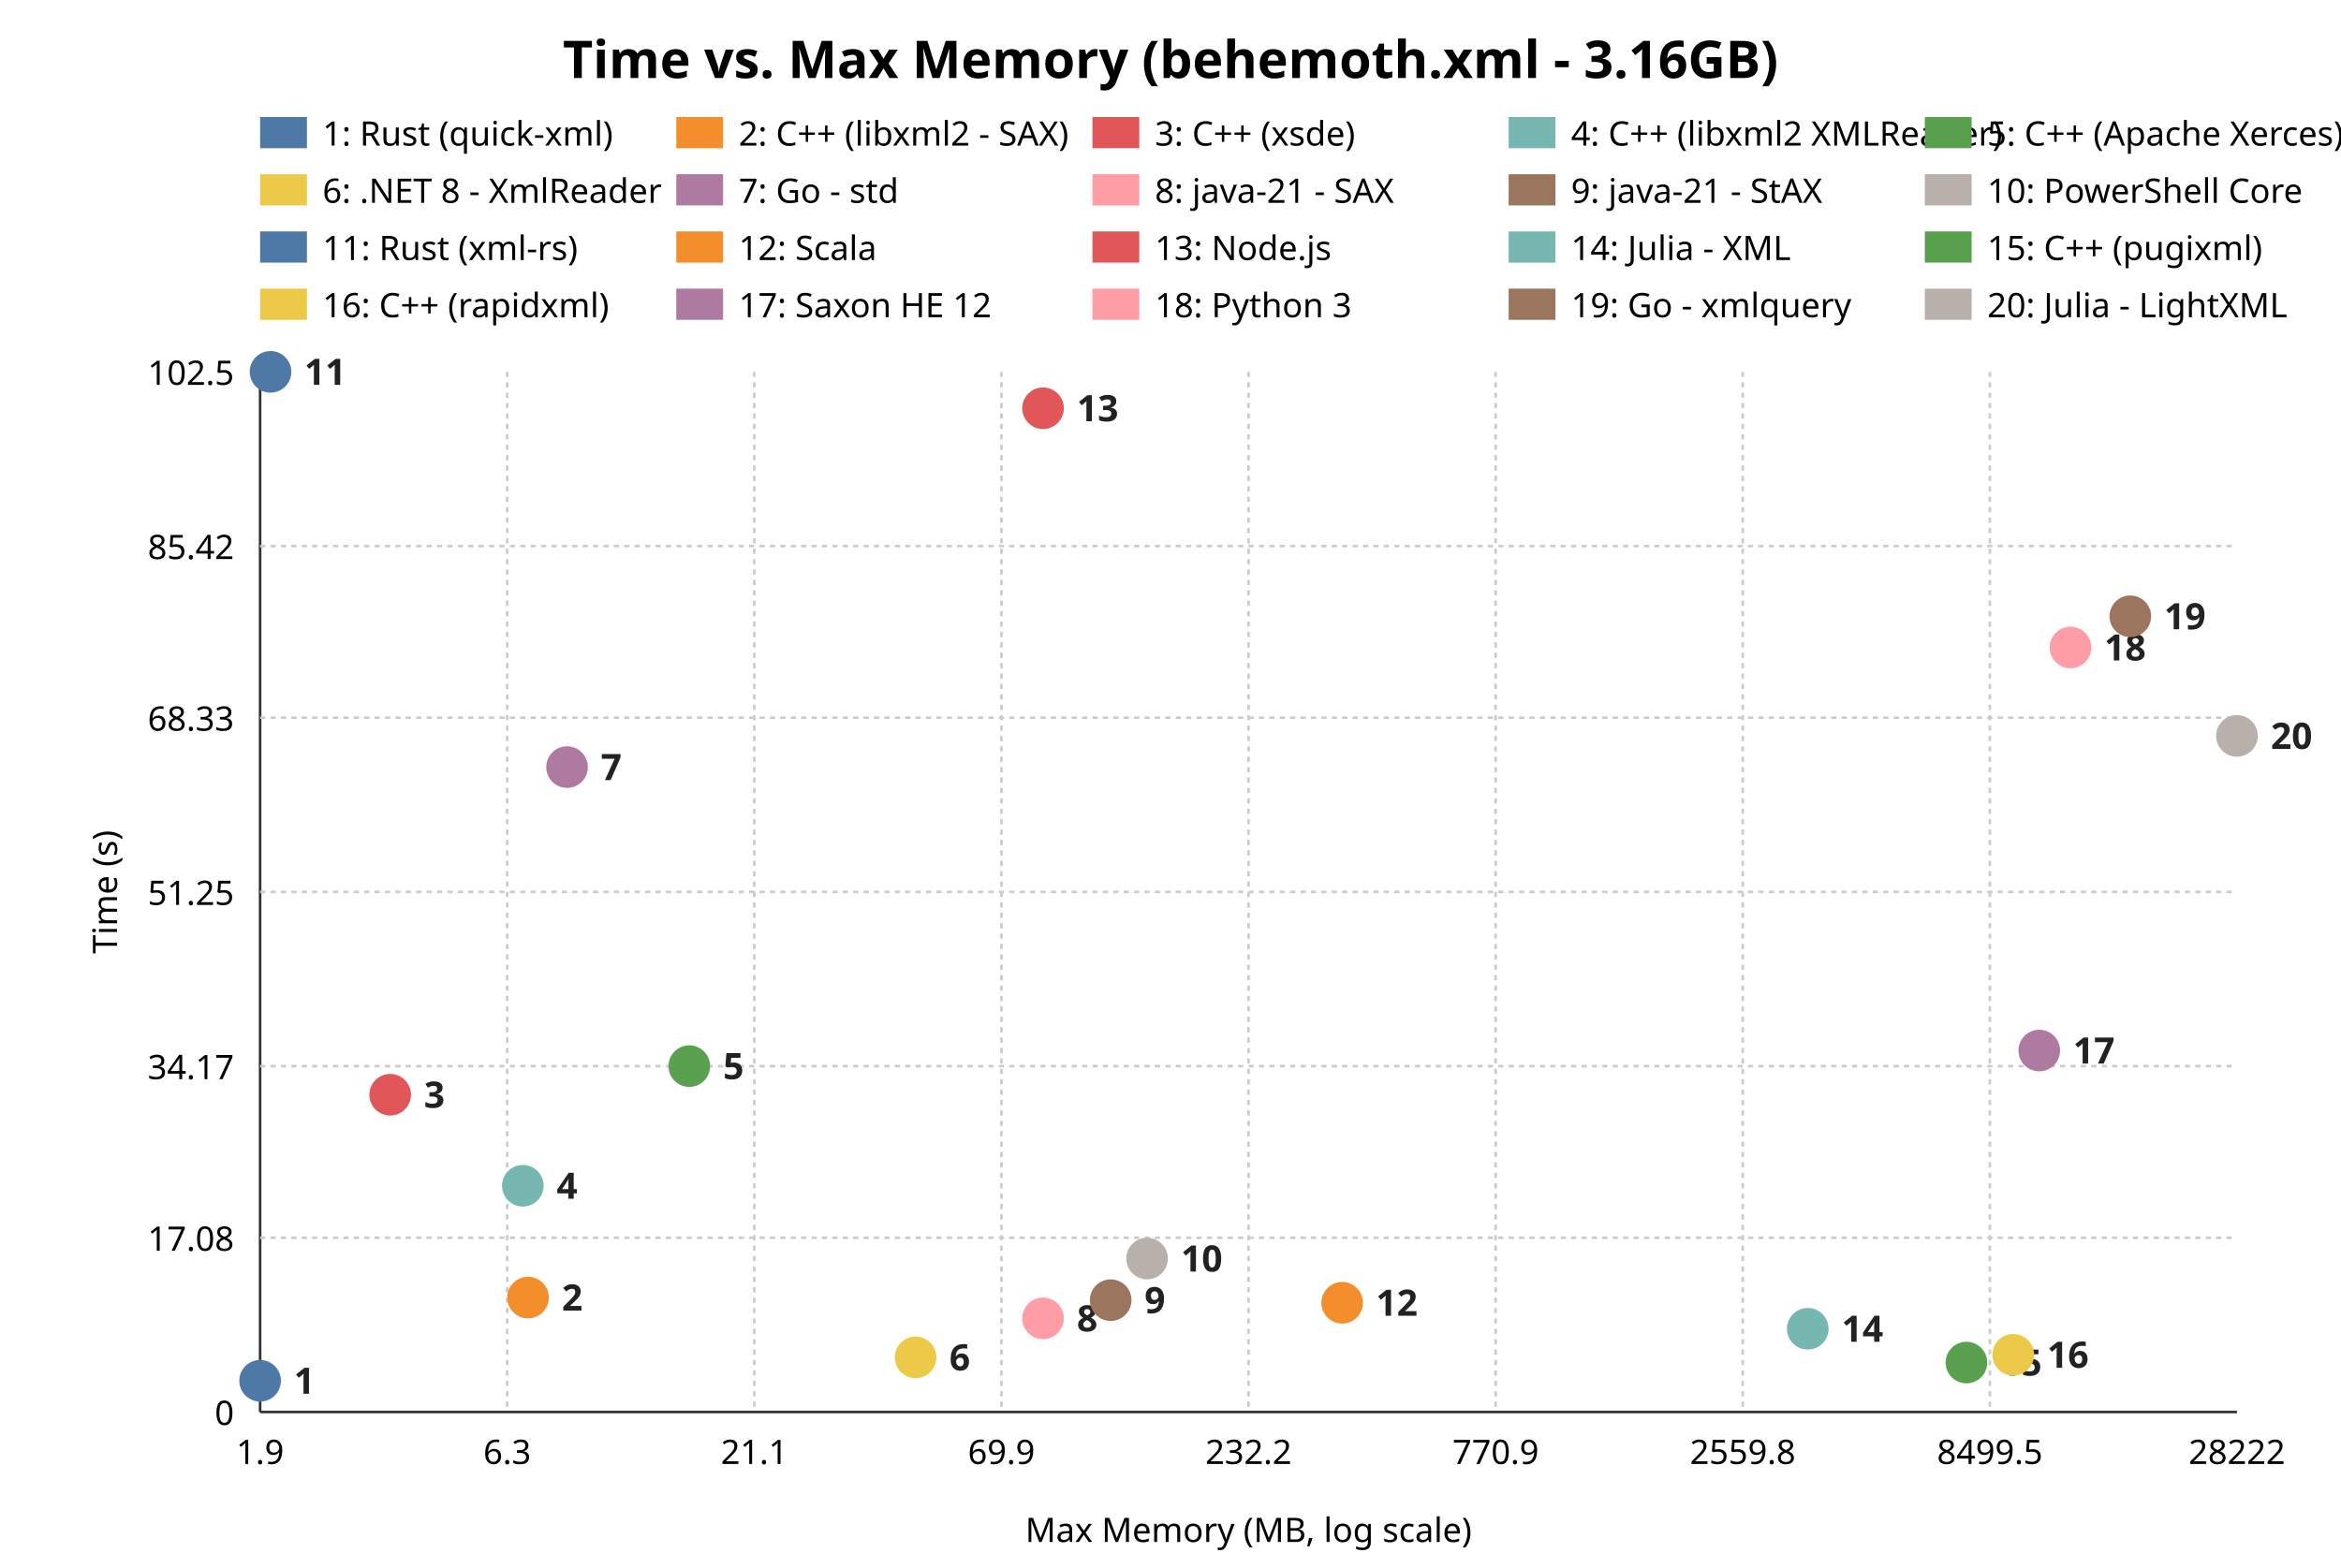
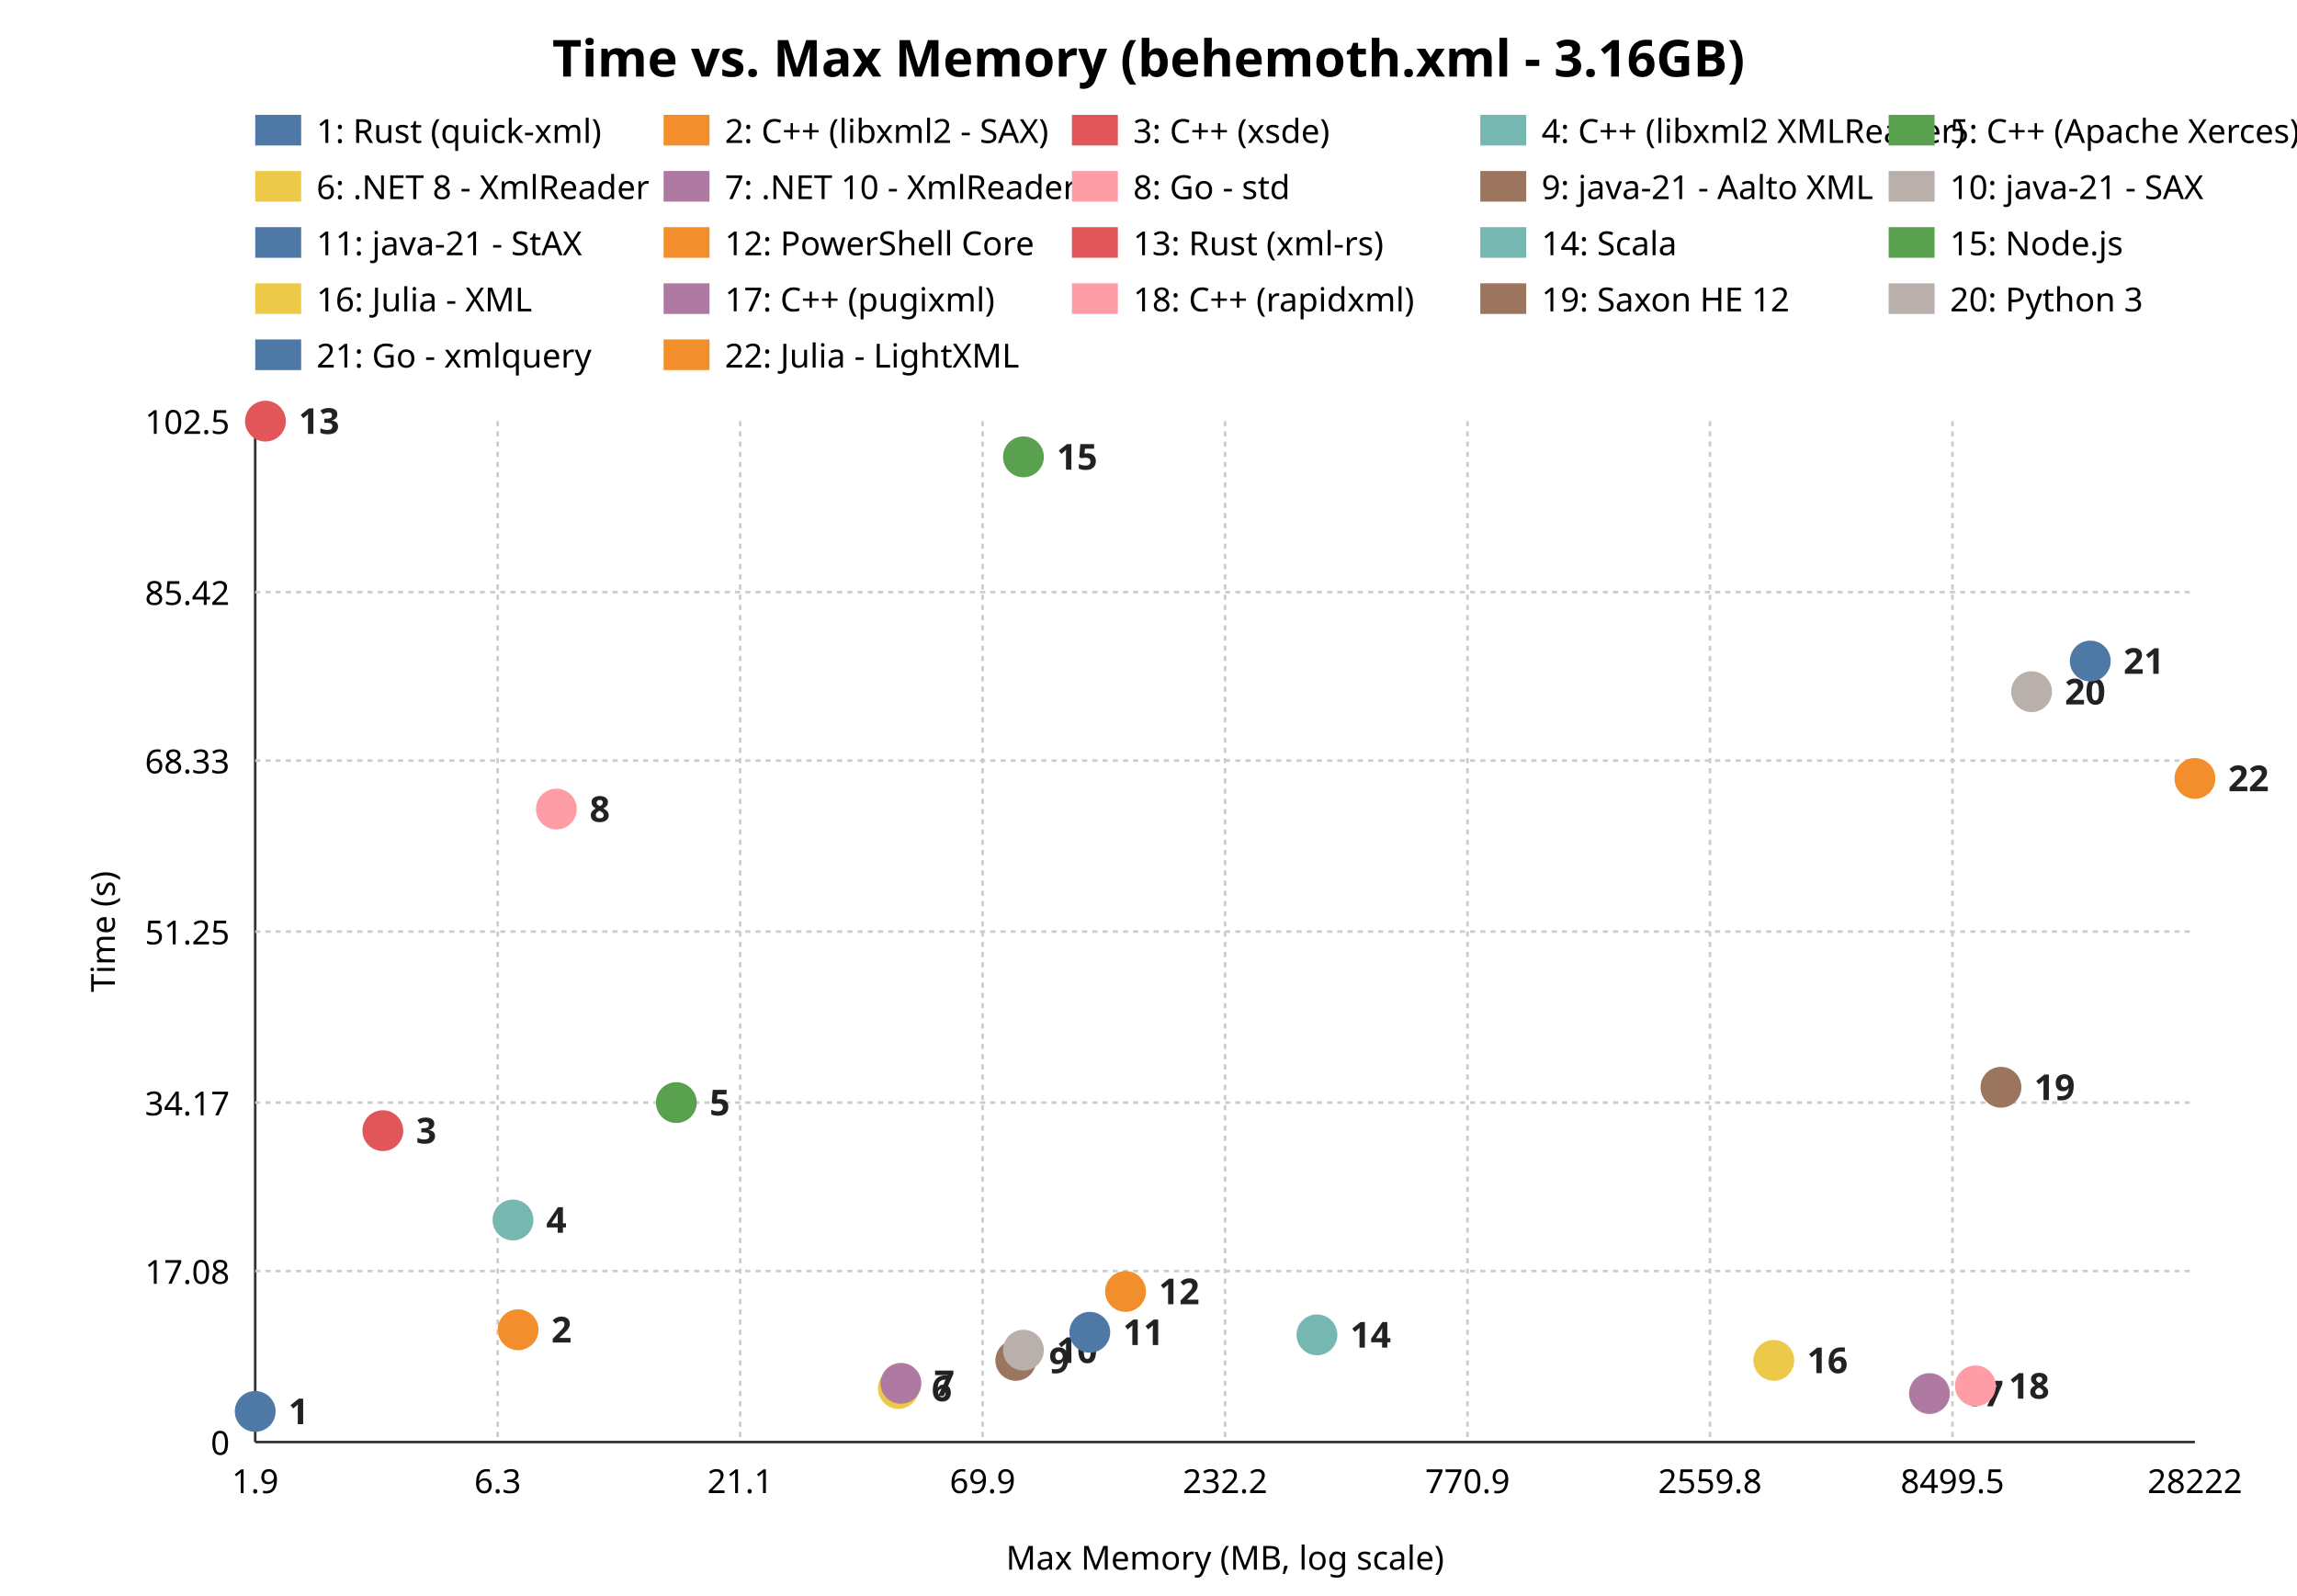
- <svg xmlns="http://www.w3.org/2000/svg" width="900" height="603" style="background-color:#fff">
+ <svg xmlns="http://www.w3.org/2000/svg" width="900" height="625" style="background-color:#fff">
  <style> .label { font: 13px sans-serif; } .legend { font: 13px sans-serif; } .axis { stroke: #333; stroke-width: 1; } .chart-title { font: bold 20px sans-serif; } .pointnum { font: bold 14px sans-serif; fill: #222; } </style>
  <text x="450" y="30" text-anchor="middle" class="chart-title">Time vs. Max Memory (behemoth.xml - 3.16GB)</text>
  <rect x="100" y="45" width="18" height="12" fill="#4e79a7" />
  <text x="124" y="56" class="legend">1: Rust (quick-xml)</text>
  <rect x="260" y="45" width="18" height="12" fill="#f28e2b" />
  <text x="284" y="56" class="legend">2: C++ (libxml2 - SAX)</text>
  <rect x="420" y="45" width="18" height="12" fill="#e15759" />
  <text x="444" y="56" class="legend">3: C++ (xsde)</text>
  <rect x="580" y="45" width="18" height="12" fill="#76b7b2" />
  <text x="604" y="56" class="legend">4: C++ (libxml2 XMLReader)</text>
  <rect x="740" y="45" width="18" height="12" fill="#59a14f" />
  <text x="764" y="56" class="legend">5: C++ (Apache Xerces)</text>
  <rect x="100" y="67" width="18" height="12" fill="#edc949" />
  <text x="124" y="78" class="legend">6: .NET 8 - XmlReader</text>
  <rect x="260" y="67" width="18" height="12" fill="#af7aa1" />
-   <text x="284" y="78" class="legend">7: Go - std</text>
+   <text x="284" y="78" class="legend">7: .NET 10 - XmlReader</text>
  <rect x="420" y="67" width="18" height="12" fill="#ff9da7" />
-   <text x="444" y="78" class="legend">8: java-21 - SAX</text>
+   <text x="444" y="78" class="legend">8: Go - std</text>
  <rect x="580" y="67" width="18" height="12" fill="#9c755f" />
-   <text x="604" y="78" class="legend">9: java-21 - StAX</text>
+   <text x="604" y="78" class="legend">9: java-21 - Aalto XML</text>
  <rect x="740" y="67" width="18" height="12" fill="#bab0ab" />
-   <text x="764" y="78" class="legend">10: PowerShell Core</text>
+   <text x="764" y="78" class="legend">10: java-21 - SAX</text>
  <rect x="100" y="89" width="18" height="12" fill="#4e79a7" />
-   <text x="124" y="100" class="legend">11: Rust (xml-rs)</text>
+   <text x="124" y="100" class="legend">11: java-21 - StAX</text>
  <rect x="260" y="89" width="18" height="12" fill="#f28e2b" />
-   <text x="284" y="100" class="legend">12: Scala</text>
+   <text x="284" y="100" class="legend">12: PowerShell Core</text>
  <rect x="420" y="89" width="18" height="12" fill="#e15759" />
-   <text x="444" y="100" class="legend">13: Node.js</text>
+   <text x="444" y="100" class="legend">13: Rust (xml-rs)</text>
  <rect x="580" y="89" width="18" height="12" fill="#76b7b2" />
-   <text x="604" y="100" class="legend">14: Julia - XML</text>
+   <text x="604" y="100" class="legend">14: Scala</text>
  <rect x="740" y="89" width="18" height="12" fill="#59a14f" />
-   <text x="764" y="100" class="legend">15: C++ (pugixml)</text>
+   <text x="764" y="100" class="legend">15: Node.js</text>
  <rect x="100" y="111" width="18" height="12" fill="#edc949" />
-   <text x="124" y="122" class="legend">16: C++ (rapidxml)</text>
+   <text x="124" y="122" class="legend">16: Julia - XML</text>
  <rect x="260" y="111" width="18" height="12" fill="#af7aa1" />
-   <text x="284" y="122" class="legend">17: Saxon HE 12</text>
+   <text x="284" y="122" class="legend">17: C++ (pugixml)</text>
  <rect x="420" y="111" width="18" height="12" fill="#ff9da7" />
-   <text x="444" y="122" class="legend">18: Python 3</text>
+   <text x="444" y="122" class="legend">18: C++ (rapidxml)</text>
  <rect x="580" y="111" width="18" height="12" fill="#9c755f" />
-   <text x="604" y="122" class="legend">19: Go - xmlquery</text>
+   <text x="604" y="122" class="legend">19: Saxon HE 12</text>
  <rect x="740" y="111" width="18" height="12" fill="#bab0ab" />
-   <text x="764" y="122" class="legend">20: Julia - LightXML</text>
-   <text x="45" y="343" text-anchor="middle" class="label" font-size="16px" transform="rotate(-90 45,343)">Time (s)</text>
-   <text x="480" y="593" text-anchor="middle" class="label" font-size="16px">Max Memory (MB, log scale)</text>
-   <line x1="100" y1="143" x2="100" y2="543" class="axis" />
-   <line x1="100" y1="543" x2="860" y2="543" class="axis" />
-   <text x="90" y="548" text-anchor="end" class="label">0</text>
-   <text x="90" y="481" text-anchor="end" class="label">17.08</text>
-   <line x1="100" y1="476" x2="860" y2="476" stroke="#ccc" stroke-dasharray="2,2" />
-   <text x="90" y="415" text-anchor="end" class="label">34.17</text>
-   <line x1="100" y1="410" x2="860" y2="410" stroke="#ccc" stroke-dasharray="2,2" />
-   <text x="90" y="348" text-anchor="end" class="label">51.25</text>
-   <line x1="100" y1="343" x2="860" y2="343" stroke="#ccc" stroke-dasharray="2,2" />
-   <text x="90" y="281" text-anchor="end" class="label">68.33</text>
-   <line x1="100" y1="276" x2="860" y2="276" stroke="#ccc" stroke-dasharray="2,2" />
-   <text x="90" y="215" text-anchor="end" class="label">85.42</text>
-   <line x1="100" y1="210" x2="860" y2="210" stroke="#ccc" stroke-dasharray="2,2" />
-   <text x="90" y="148" text-anchor="end" class="label">102.5</text>
-   <text x="100" y="563" text-anchor="middle" class="label">1.9</text>
-   <text x="195" y="563" text-anchor="middle" class="label">6.3</text>
-   <line x1="195" y1="143" x2="195" y2="543" stroke="#ccc" stroke-dasharray="2,2" />
-   <text x="290" y="563" text-anchor="middle" class="label">21.1</text>
-   <line x1="290" y1="143" x2="290" y2="543" stroke="#ccc" stroke-dasharray="2,2" />
-   <text x="385" y="563" text-anchor="middle" class="label">69.9</text>
-   <line x1="385" y1="143" x2="385" y2="543" stroke="#ccc" stroke-dasharray="2,2" />
-   <text x="480" y="563" text-anchor="middle" class="label">232.2</text>
-   <line x1="480" y1="143" x2="480" y2="543" stroke="#ccc" stroke-dasharray="2,2" />
-   <text x="575" y="563" text-anchor="middle" class="label">770.9</text>
-   <line x1="575" y1="143" x2="575" y2="543" stroke="#ccc" stroke-dasharray="2,2" />
-   <text x="670" y="563" text-anchor="middle" class="label">2559.8</text>
-   <line x1="670" y1="143" x2="670" y2="543" stroke="#ccc" stroke-dasharray="2,2" />
-   <text x="765" y="563" text-anchor="middle" class="label">8499.5</text>
-   <line x1="765" y1="143" x2="765" y2="543" stroke="#ccc" stroke-dasharray="2,2" />
-   <text x="860" y="563" text-anchor="middle" class="label">28222</text>
-   <circle cx="100" cy="531" r="8" fill="#4e79a7" />
-   <text x="113" y="536" class="pointnum">1</text>
-   <circle cx="756" cy="524" r="8" fill="#59a14f" />
-   <text x="769" y="529" class="pointnum">15</text>
-   <circle cx="352" cy="522" r="8" fill="#edc949" />
-   <text x="365" y="527" class="pointnum">6</text>
-   <circle cx="774" cy="521" r="8" fill="#edc949" />
-   <text x="787" y="526" class="pointnum">16</text>
-   <circle cx="695" cy="511" r="8" fill="#76b7b2" />
-   <text x="708" y="516" class="pointnum">14</text>
-   <circle cx="401" cy="507" r="8" fill="#ff9da7" />
-   <text x="414" y="512" class="pointnum">8</text>
-   <circle cx="516" cy="501" r="8" fill="#f28e2b" />
-   <text x="529" y="506" class="pointnum">12</text>
-   <circle cx="427" cy="500" r="8" fill="#9c755f" />
-   <text x="440" y="505" class="pointnum">9</text>
-   <circle cx="203" cy="499" r="8" fill="#f28e2b" />
-   <text x="216" y="504" class="pointnum">2</text>
-   <circle cx="441" cy="484" r="8" fill="#bab0ab" />
-   <text x="454" y="489" class="pointnum">10</text>
-   <circle cx="201" cy="456" r="8" fill="#76b7b2" />
-   <text x="214" y="461" class="pointnum">4</text>
-   <circle cx="150" cy="421" r="8" fill="#e15759" />
-   <text x="163" y="426" class="pointnum">3</text>
-   <circle cx="265" cy="410" r="8" fill="#59a14f" />
-   <text x="278" y="415" class="pointnum">5</text>
-   <circle cx="784" cy="404" r="8" fill="#af7aa1" />
-   <text x="797" y="409" class="pointnum">17</text>
-   <circle cx="218" cy="295" r="8" fill="#af7aa1" />
-   <text x="231" y="300" class="pointnum">7</text>
-   <circle cx="860" cy="283" r="8" fill="#bab0ab" />
-   <text x="873" y="288" class="pointnum">20</text>
-   <circle cx="796" cy="249" r="8" fill="#ff9da7" />
-   <text x="809" y="254" class="pointnum">18</text>
-   <circle cx="819" cy="237" r="8" fill="#9c755f" />
-   <text x="832" y="242" class="pointnum">19</text>
-   <circle cx="401" cy="157" r="8" fill="#e15759" />
-   <text x="414" y="162" class="pointnum">13</text>
-   <circle cx="104" cy="143" r="8" fill="#4e79a7" />
-   <text x="117" y="148" class="pointnum">11</text>
+   <text x="764" y="122" class="legend">20: Python 3</text>
+   <rect x="100" y="133" width="18" height="12" fill="#4e79a7" />
+   <text x="124" y="144" class="legend">21: Go - xmlquery</text>
+   <rect x="260" y="133" width="18" height="12" fill="#f28e2b" />
+   <text x="284" y="144" class="legend">22: Julia - LightXML</text>
+   <text x="45" y="365" text-anchor="middle" class="label" font-size="16px" transform="rotate(-90 45,365)">Time (s)</text>
+   <text x="480" y="615" text-anchor="middle" class="label" font-size="16px">Max Memory (MB, log scale)</text>
+   <line x1="100" y1="165" x2="100" y2="565" class="axis" />
+   <line x1="100" y1="565" x2="860" y2="565" class="axis" />
+   <text x="90" y="570" text-anchor="end" class="label">0</text>
+   <text x="90" y="503" text-anchor="end" class="label">17.08</text>
+   <line x1="100" y1="498" x2="860" y2="498" stroke="#ccc" stroke-dasharray="2,2" />
+   <text x="90" y="437" text-anchor="end" class="label">34.17</text>
+   <line x1="100" y1="432" x2="860" y2="432" stroke="#ccc" stroke-dasharray="2,2" />
+   <text x="90" y="370" text-anchor="end" class="label">51.25</text>
+   <line x1="100" y1="365" x2="860" y2="365" stroke="#ccc" stroke-dasharray="2,2" />
+   <text x="90" y="303" text-anchor="end" class="label">68.33</text>
+   <line x1="100" y1="298" x2="860" y2="298" stroke="#ccc" stroke-dasharray="2,2" />
+   <text x="90" y="237" text-anchor="end" class="label">85.42</text>
+   <line x1="100" y1="232" x2="860" y2="232" stroke="#ccc" stroke-dasharray="2,2" />
+   <text x="90" y="170" text-anchor="end" class="label">102.5</text>
+   <text x="100" y="585" text-anchor="middle" class="label">1.9</text>
+   <text x="195" y="585" text-anchor="middle" class="label">6.3</text>
+   <line x1="195" y1="165" x2="195" y2="565" stroke="#ccc" stroke-dasharray="2,2" />
+   <text x="290" y="585" text-anchor="middle" class="label">21.1</text>
+   <line x1="290" y1="165" x2="290" y2="565" stroke="#ccc" stroke-dasharray="2,2" />
+   <text x="385" y="585" text-anchor="middle" class="label">69.9</text>
+   <line x1="385" y1="165" x2="385" y2="565" stroke="#ccc" stroke-dasharray="2,2" />
+   <text x="480" y="585" text-anchor="middle" class="label">232.2</text>
+   <line x1="480" y1="165" x2="480" y2="565" stroke="#ccc" stroke-dasharray="2,2" />
+   <text x="575" y="585" text-anchor="middle" class="label">770.9</text>
+   <line x1="575" y1="165" x2="575" y2="565" stroke="#ccc" stroke-dasharray="2,2" />
+   <text x="670" y="585" text-anchor="middle" class="label">2559.8</text>
+   <line x1="670" y1="165" x2="670" y2="565" stroke="#ccc" stroke-dasharray="2,2" />
+   <text x="765" y="585" text-anchor="middle" class="label">8499.5</text>
+   <line x1="765" y1="165" x2="765" y2="565" stroke="#ccc" stroke-dasharray="2,2" />
+   <text x="860" y="585" text-anchor="middle" class="label">28222</text>
+   <circle cx="100" cy="553" r="8" fill="#4e79a7" />
+   <text x="113" y="558" class="pointnum">1</text>
+   <circle cx="756" cy="546" r="8" fill="#af7aa1" />
+   <text x="769" y="551" class="pointnum">17</text>
+   <circle cx="352" cy="544" r="8" fill="#edc949" />
+   <text x="365" y="549" class="pointnum">6</text>
+   <circle cx="774" cy="543" r="8" fill="#ff9da7" />
+   <text x="787" y="548" class="pointnum">18</text>
+   <circle cx="353" cy="542" r="8" fill="#af7aa1" />
+   <text x="366" y="547" class="pointnum">7</text>
+   <circle cx="398" cy="533" r="8" fill="#9c755f" />
+   <text x="411" y="538" class="pointnum">9</text>
+   <circle cx="695" cy="533" r="8" fill="#edc949" />
+   <text x="708" y="538" class="pointnum">16</text>
+   <circle cx="401" cy="529" r="8" fill="#bab0ab" />
+   <text x="414" y="534" class="pointnum">10</text>
+   <circle cx="516" cy="523" r="8" fill="#76b7b2" />
+   <text x="529" y="528" class="pointnum">14</text>
+   <circle cx="427" cy="522" r="8" fill="#4e79a7" />
+   <text x="440" y="527" class="pointnum">11</text>
+   <circle cx="203" cy="521" r="8" fill="#f28e2b" />
+   <text x="216" y="526" class="pointnum">2</text>
+   <circle cx="441" cy="506" r="8" fill="#f28e2b" />
+   <text x="454" y="511" class="pointnum">12</text>
+   <circle cx="201" cy="478" r="8" fill="#76b7b2" />
+   <text x="214" y="483" class="pointnum">4</text>
+   <circle cx="150" cy="443" r="8" fill="#e15759" />
+   <text x="163" y="448" class="pointnum">3</text>
+   <circle cx="265" cy="432" r="8" fill="#59a14f" />
+   <text x="278" y="437" class="pointnum">5</text>
+   <circle cx="784" cy="426" r="8" fill="#9c755f" />
+   <text x="797" y="431" class="pointnum">19</text>
+   <circle cx="218" cy="317" r="8" fill="#ff9da7" />
+   <text x="231" y="322" class="pointnum">8</text>
+   <circle cx="860" cy="305" r="8" fill="#f28e2b" />
+   <text x="873" y="310" class="pointnum">22</text>
+   <circle cx="796" cy="271" r="8" fill="#bab0ab" />
+   <text x="809" y="276" class="pointnum">20</text>
+   <circle cx="819" cy="259" r="8" fill="#4e79a7" />
+   <text x="832" y="264" class="pointnum">21</text>
+   <circle cx="401" cy="179" r="8" fill="#59a14f" />
+   <text x="414" y="184" class="pointnum">15</text>
+   <circle cx="104" cy="165" r="8" fill="#e15759" />
+   <text x="117" y="170" class="pointnum">13</text>
</svg>
